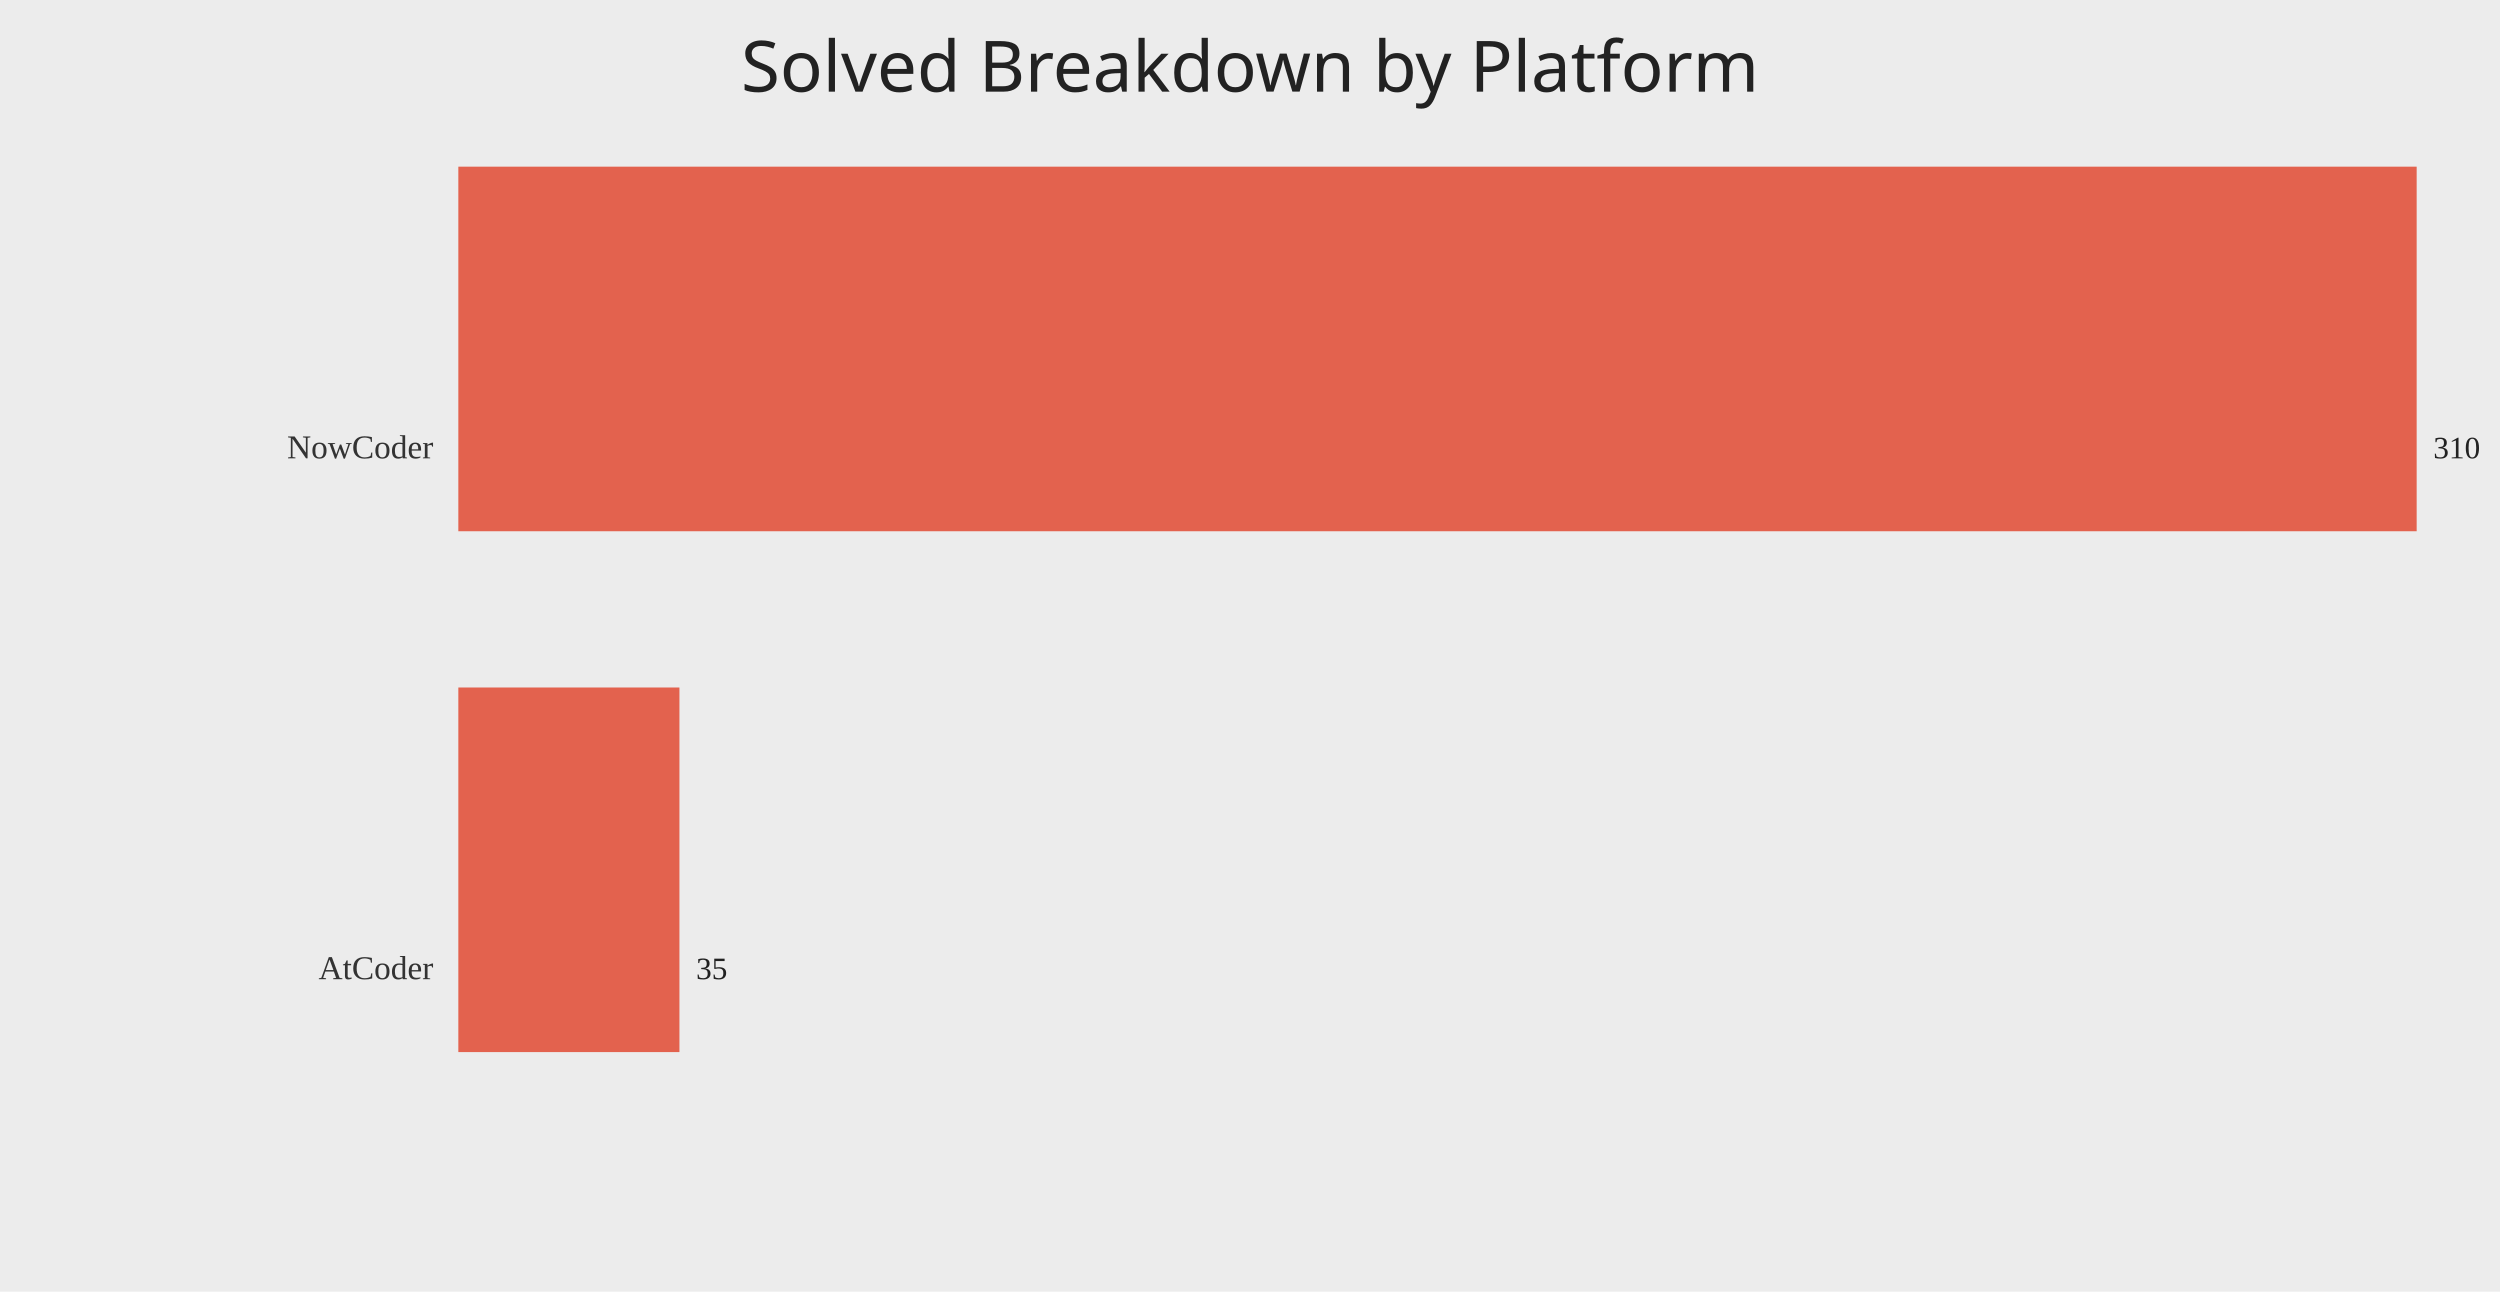
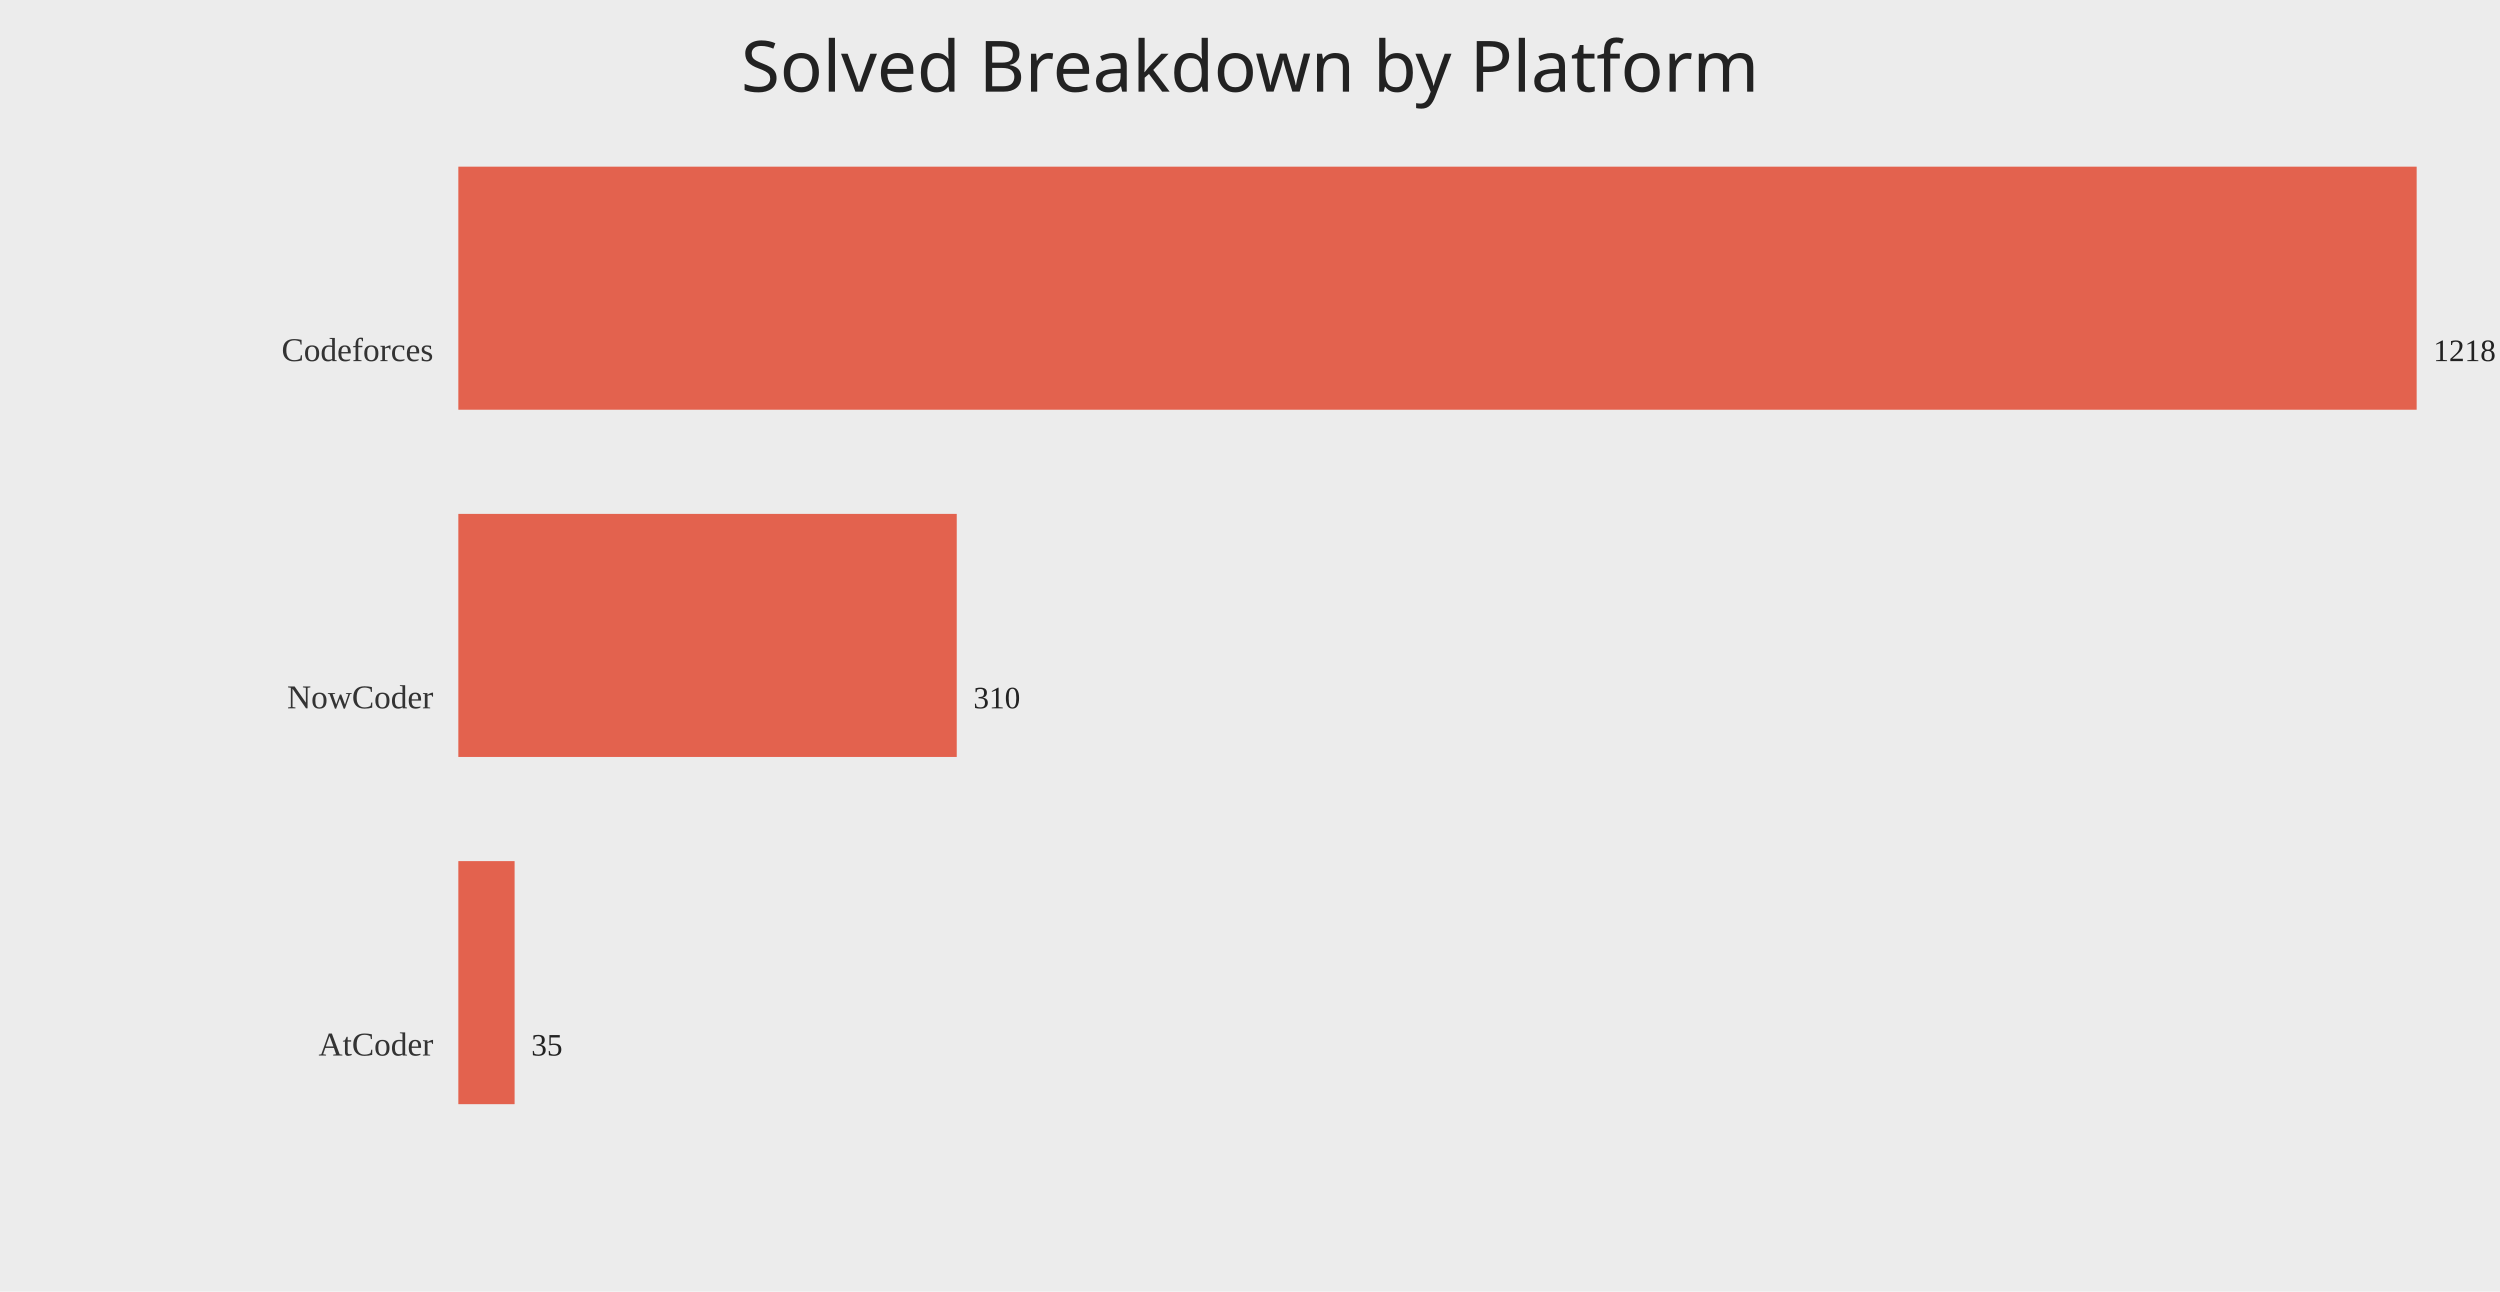
<svg xmlns="http://www.w3.org/2000/svg" width="1200" height="620">
  <rect width="100%" height="100%" fill="#ececec" />
  <text x="50%" y="44" text-anchor="middle" fill="#222" font-size="34" font-family="Comic Sans MS, Segoe UI">Solved Breakdown by Platform</text>
-   <text x="208" y="220.00" text-anchor="end" fill="#333" font-size="16">NowCoder</text>
-   <rect x="220" y="80.00" width="940.00" height="175.00" fill="#e24a33" opacity="0.85" />
-   <text x="1168.00" y="220.00" fill="#222" font-size="15">310</text>
-   <text x="208" y="470.00" text-anchor="end" fill="#333" font-size="16">AtCoder</text>
-   <rect x="220" y="330.00" width="106.13" height="175.00" fill="#e24a33" opacity="0.85" />
-   <text x="334.13" y="470.00" fill="#222" font-size="15">35</text>
+   <text x="208" y="173.33" text-anchor="end" fill="#333" font-size="16">Codeforces</text>
+   <rect x="220" y="80.00" width="940.00" height="116.67" fill="#e24a33" opacity="0.85" />
+   <text x="1168.00" y="173.33" fill="#222" font-size="15">1218</text>
+   <text x="208" y="340.00" text-anchor="end" fill="#333" font-size="16">NowCoder</text>
+   <rect x="220" y="246.67" width="239.24" height="116.67" fill="#e24a33" opacity="0.85" />
+   <text x="467.24" y="340.00" fill="#222" font-size="15">310</text>
+   <text x="208" y="506.67" text-anchor="end" fill="#333" font-size="16">AtCoder</text>
+   <rect x="220" y="413.33" width="27.01" height="116.67" fill="#e24a33" opacity="0.85" />
+   <text x="255.01" y="506.67" fill="#222" font-size="15">35</text>
</svg>
